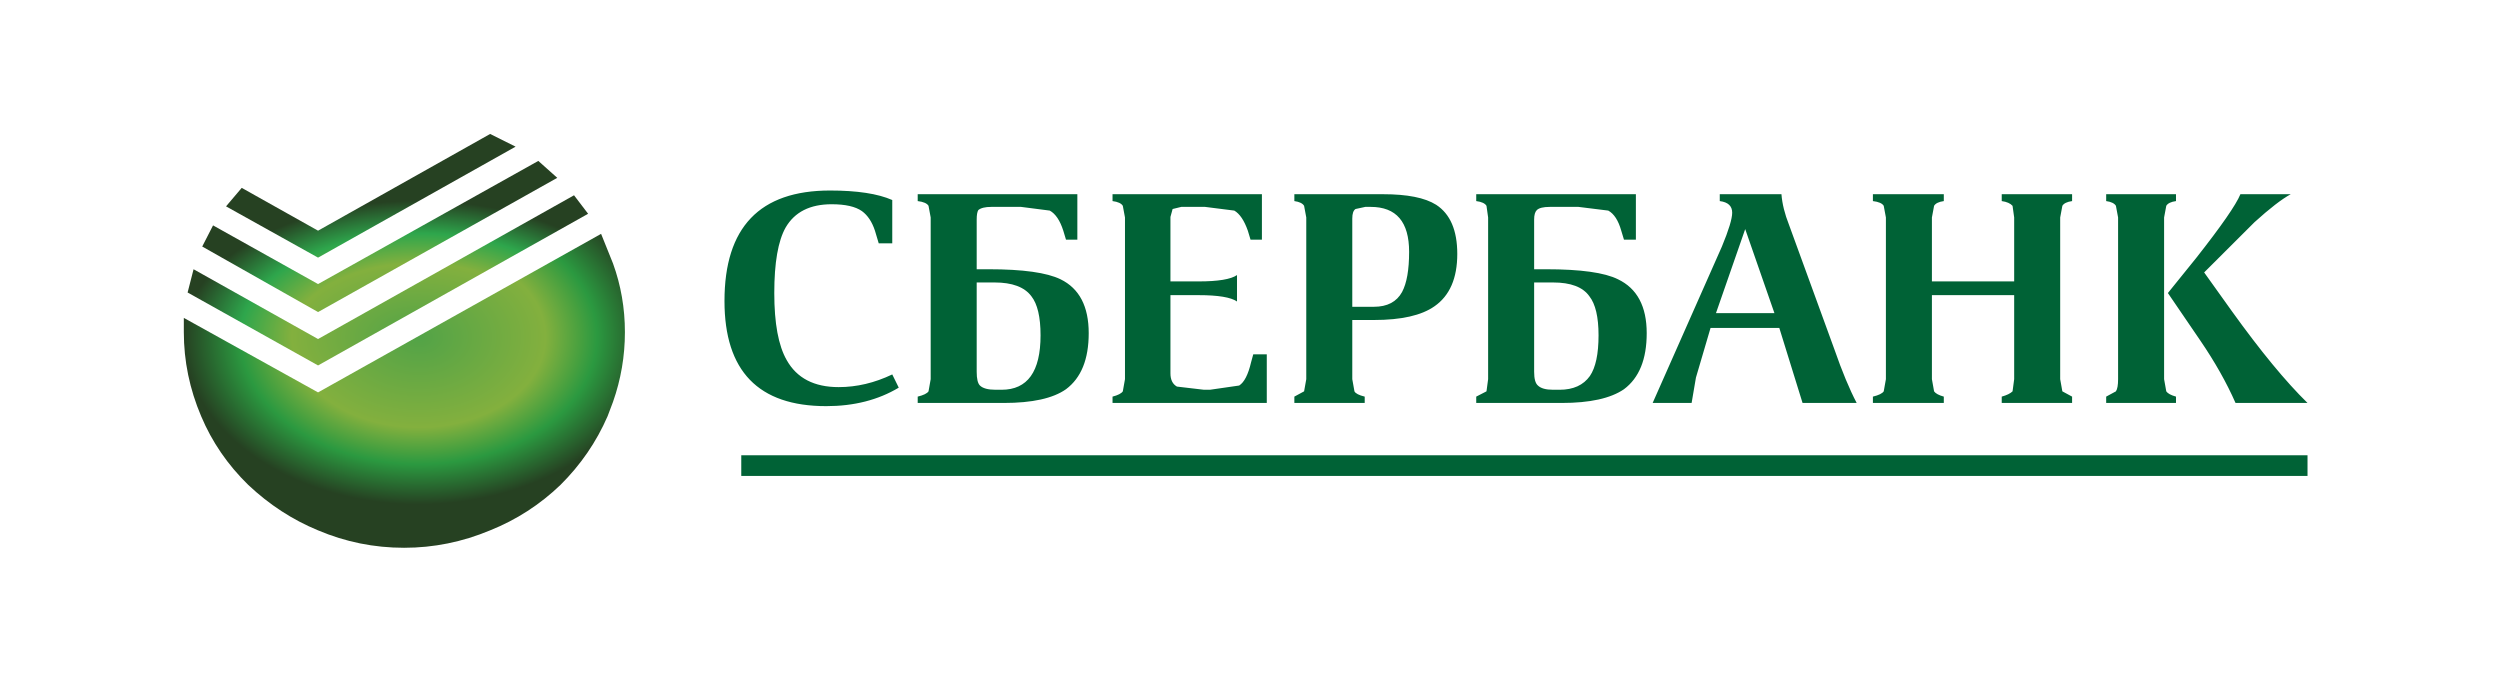
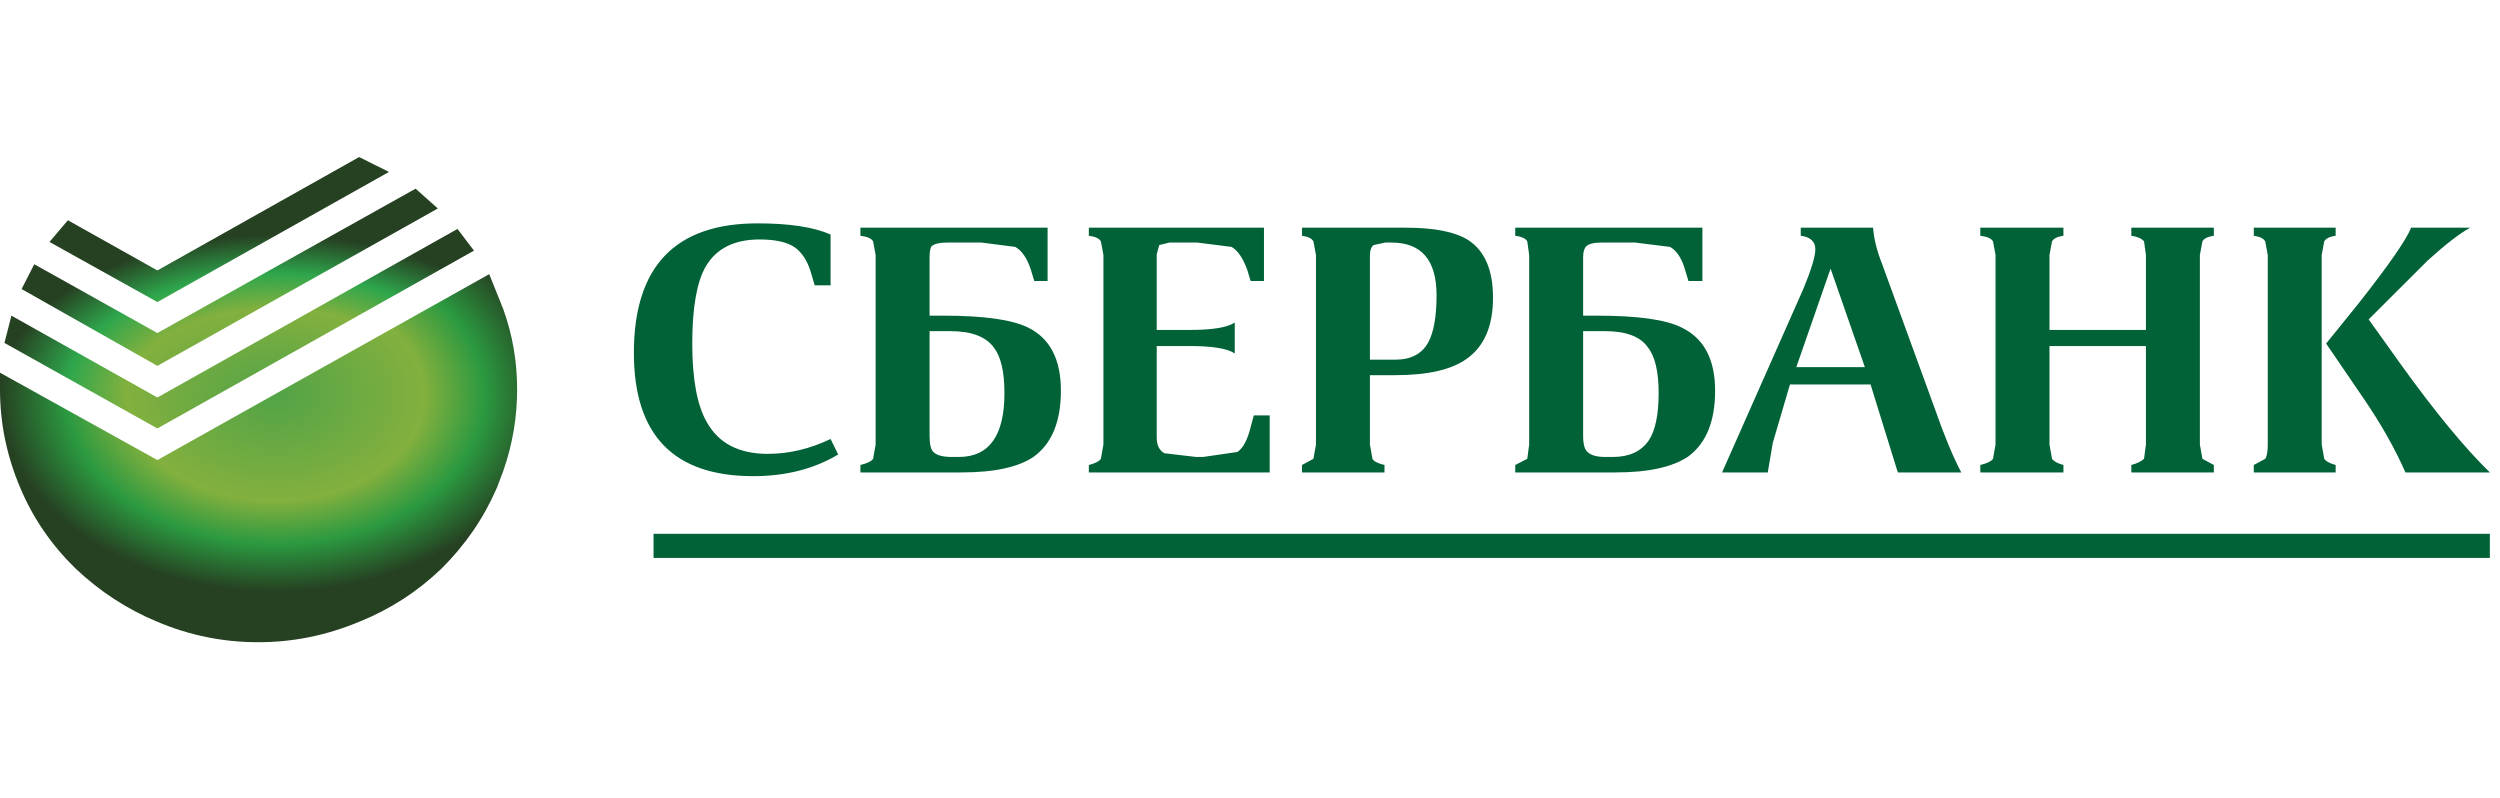
- <svg xmlns="http://www.w3.org/2000/svg" width="136px" height="37px" viewBox="0 0 136 37" version="1.1">
+ <svg xmlns="http://www.w3.org/2000/svg" width="116px" height="37px" viewBox="0 0 116 37" version="1.1">
  <defs>
    <radialGradient cx="57.703%" cy="87.674%" fx="57.703%" fy="87.674%" r="63.277%" id="radialGradient-1">
      <stop stop-color="#52A347" offset="0%" />
      <stop stop-color="#83B03E" offset="50.2%" />
      <stop stop-color="#2EA64C" offset="70.59%" />
      <stop stop-color="#264122" offset="92.94%" />
      <stop stop-color="#264122" offset="93.33%" />
    </radialGradient>
    <radialGradient cx="53.252%" cy="32.828%" fx="53.252%" fy="32.828%" r="57.455%" id="radialGradient-2">
      <stop stop-color="#52A347" offset="0%" />
      <stop stop-color="#83B03E" offset="50.2%" />
      <stop stop-color="#2B9940" offset="70.59%" />
      <stop stop-color="#264122" offset="92.94%" />
      <stop stop-color="#264122" offset="93.33%" />
    </radialGradient>
  </defs>
  <g id="Courses" stroke="none" stroke-width="1" fill="none" fill-rule="evenodd">
    <g id="Artboard-34">
-       <g id="Shape-+-Shape-+-Shape-2" transform="translate(10, 7)">
+       <g id="Shape-+-Shape-+-Shape-2" transform="translate(0, 7)">
        <path d="M111.878,3.565 L114.616,3.565 C114.125,3.833 113.468,4.341 112.643,5.089 L109.906,7.82 L111.407,9.919 C112.978,12.104 114.351,13.771 115.529,14.921 L111.613,14.921 C111.123,13.809 110.484,12.679 109.699,11.529 L107.933,8.941 L109.465,7.044 C110.838,5.3 111.643,4.14 111.878,3.565 L111.878,3.565 Z M107.727,4.83 L107.727,13.627 L107.845,14.289 C107.923,14.404 108.1,14.5 108.374,14.576 L108.374,14.921 L104.576,14.921 L104.576,14.576 L105.106,14.289 C105.184,14.174 105.224,13.954 105.224,13.627 L105.224,4.83 L105.106,4.197 C105.028,4.064 104.85,3.977 104.576,3.939 L104.576,3.565 L108.374,3.565 L108.374,3.939 C108.1,3.977 107.922,4.064 107.845,4.197 L107.727,4.83 L107.727,4.83 Z M102.074,4.83 L102.074,13.627 L102.192,14.289 L102.722,14.576 L102.722,14.921 L98.894,14.921 L98.894,14.576 C99.169,14.5 99.365,14.404 99.483,14.289 L99.571,13.627 L99.571,9.056 L95.096,9.056 L95.096,13.627 L95.214,14.289 C95.293,14.404 95.469,14.5 95.743,14.576 L95.743,14.921 L91.886,14.921 L91.886,14.576 C92.201,14.5 92.396,14.404 92.475,14.289 L92.593,13.627 L92.593,4.83 L92.475,4.197 C92.396,4.064 92.201,3.977 91.886,3.939 L91.886,3.565 L95.743,3.565 L95.743,3.939 C95.468,3.977 95.292,4.064 95.214,4.197 L95.096,4.83 L95.096,8.309 L99.571,8.309 L99.571,4.83 L99.483,4.197 C99.365,4.064 99.169,3.977 98.894,3.939 L98.894,3.565 L102.722,3.565 L102.722,3.939 C102.447,3.977 102.27,4.064 102.192,4.197 L102.074,4.83 L102.074,4.83 Z M115.529,18.889 L30.325,18.889 L30.325,17.767 L115.529,17.767 L115.529,18.889 L115.529,18.889 Z M83.555,3.939 L83.555,3.565 L86.911,3.565 C86.95,4.082 87.088,4.639 87.323,5.232 L89.796,12.018 C90.209,13.206 90.611,14.174 91.003,14.921 L88.059,14.921 L86.794,10.839 L83.054,10.839 L82.259,13.541 L82.024,14.921 L79.904,14.921 L83.672,6.411 C84.045,5.511 84.231,4.897 84.231,4.571 C84.232,4.207 84.006,3.996 83.555,3.939 L83.555,3.939 Z M84.939,5.463 L83.349,10.034 L86.529,10.034 L84.939,5.463 L84.939,5.463 Z M78.992,6.037 L78.344,6.037 L78.196,5.549 C78.039,4.993 77.804,4.629 77.49,4.456 L75.87,4.255 L74.311,4.255 C73.957,4.255 73.722,4.312 73.604,4.428 C73.506,4.524 73.457,4.695 73.457,4.945 L73.457,7.647 L74.105,7.647 C75.989,7.647 77.294,7.83 78.02,8.194 C79.061,8.692 79.581,9.67 79.581,11.126 C79.581,12.545 79.169,13.56 78.344,14.174 C77.618,14.672 76.489,14.921 74.958,14.921 L70.307,14.921 L70.307,14.576 L70.865,14.289 L70.954,13.627 L70.954,4.83 L70.865,4.197 C70.787,4.064 70.601,3.977 70.307,3.939 L70.307,3.565 L78.992,3.565 L78.992,6.037 L78.992,6.037 Z M73.457,8.366 L73.457,13.225 C73.457,13.609 73.526,13.857 73.663,13.973 C73.821,14.126 74.095,14.203 74.487,14.203 L74.841,14.203 C75.587,14.203 76.136,13.953 76.49,13.455 C76.804,12.995 76.961,12.257 76.961,11.241 C76.961,10.245 76.794,9.536 76.46,9.114 C76.107,8.615 75.449,8.366 74.487,8.366 L73.457,8.366 L73.457,8.366 Z M69.276,6.814 C69.276,8.136 68.864,9.085 68.039,9.66 C67.332,10.159 66.234,10.408 64.742,10.408 L63.564,10.408 L63.564,13.627 L63.682,14.289 C63.741,14.404 63.927,14.5 64.24,14.576 L64.24,14.921 L60.413,14.921 L60.413,14.576 L60.943,14.289 L61.061,13.627 L61.061,4.83 L60.943,4.197 C60.865,4.064 60.687,3.977 60.413,3.939 L60.413,3.565 L65.241,3.565 C66.556,3.565 67.518,3.756 68.127,4.14 C68.893,4.639 69.276,5.53 69.276,6.814 L69.276,6.814 Z M63.741,4.37 C63.623,4.446 63.564,4.619 63.564,4.888 L63.564,9.689 L64.742,9.689 C65.468,9.689 65.979,9.42 66.273,8.884 C66.529,8.405 66.656,7.676 66.656,6.699 C66.656,5.07 65.959,4.255 64.565,4.255 L64.271,4.255 L63.741,4.37 L63.741,4.37 Z M58.648,6.037 L58.029,6.037 L57.882,5.549 C57.686,4.993 57.441,4.629 57.146,4.456 L55.556,4.255 L54.261,4.255 L53.79,4.37 L53.672,4.801 L53.672,8.309 L55.203,8.309 C56.263,8.309 56.96,8.194 57.293,7.964 L57.293,9.401 C56.96,9.171 56.263,9.056 55.203,9.056 L53.672,9.056 L53.672,13.311 C53.672,13.656 53.79,13.896 54.025,14.03 L55.497,14.203 L55.821,14.203 L57.411,13.973 C57.686,13.8 57.902,13.379 58.059,12.707 L58.177,12.276 L58.913,12.276 L58.913,14.921 L50.522,14.921 L50.522,14.576 C50.816,14.5 51.003,14.404 51.081,14.289 L51.199,13.627 L51.199,4.83 L51.081,4.197 C51.003,4.064 50.816,3.977 50.522,3.939 L50.522,3.565 L58.648,3.565 L58.648,6.037 L58.648,6.037 Z M48.608,6.037 L47.99,6.037 L47.843,5.549 C47.666,4.993 47.42,4.629 47.107,4.456 L45.546,4.255 L43.927,4.255 C43.593,4.255 43.358,4.312 43.22,4.428 C43.161,4.524 43.132,4.695 43.132,4.945 L43.132,7.647 L43.78,7.647 C45.645,7.647 46.949,7.83 47.695,8.194 C48.716,8.692 49.226,9.67 49.226,11.126 C49.226,12.545 48.814,13.56 47.99,14.174 C47.283,14.672 46.154,14.921 44.604,14.921 L39.923,14.921 L39.923,14.576 C40.237,14.5 40.433,14.404 40.512,14.289 L40.629,13.627 L40.629,4.83 L40.512,4.197 C40.433,4.064 40.237,3.977 39.923,3.939 L39.923,3.565 L48.608,3.565 L48.608,6.037 L48.608,6.037 Z M36.89,4.485 C36.537,4.236 35.988,4.111 35.242,4.111 C34.064,4.111 33.23,4.533 32.739,5.376 C32.327,6.105 32.121,7.293 32.121,8.941 C32.121,10.59 32.346,11.806 32.798,12.592 C33.347,13.57 34.289,14.059 35.624,14.059 C36.606,14.059 37.578,13.829 38.539,13.369 L38.892,14.088 C37.774,14.758 36.459,15.094 34.947,15.094 C31.257,15.094 29.412,13.186 29.412,9.373 C29.412,5.367 31.326,3.364 35.153,3.364 C36.625,3.364 37.754,3.536 38.539,3.881 L38.539,6.239 L37.803,6.239 L37.597,5.549 C37.44,5.07 37.204,4.715 36.89,4.485 L36.89,4.485 Z M43.132,8.366 L43.132,13.225 C43.132,13.609 43.191,13.857 43.309,13.973 C43.466,14.126 43.75,14.203 44.162,14.203 L44.486,14.203 C45.899,14.203 46.606,13.215 46.606,11.241 C46.606,10.245 46.439,9.536 46.106,9.114 C45.733,8.615 45.065,8.366 44.104,8.366 L43.132,8.366 L43.132,8.366 Z" id="Shape" fill="#006236" />
        <path d="M19.284,1.754 L20.315,2.674 L7.302,9.976 L1.001,6.411 L1.59,5.261 L7.302,8.453 L19.284,1.754 L19.284,1.754 Z M16.664,0.287 L18.048,0.978 L7.302,7.015 L2.296,4.226 L3.15,3.22 L7.302,5.549 L16.664,0.287 L16.664,0.287 Z M21.227,3.623 L21.993,4.629 L7.302,12.88 L0.206,8.912 L0.53,7.647 L7.302,11.443 L21.227,3.623 L21.227,3.623 Z" id="Shape" fill="url(#radialGradient-1)" />
        <path d="M23.347,7.331 C23.779,8.52 23.995,9.765 23.995,11.069 C23.995,12.372 23.779,13.637 23.347,14.864 L23.053,15.641 C22.445,17.04 21.591,18.286 20.491,19.378 C19.373,20.451 18.097,21.276 16.664,21.851 C15.153,22.483 13.593,22.799 11.983,22.799 C10.353,22.799 8.793,22.483 7.302,21.851 C5.908,21.276 4.642,20.451 3.504,19.378 C2.385,18.286 1.531,17.04 0.942,15.641 C0.314,14.164 0,12.64 0,11.069 L0,10.293 L7.302,14.346 L22.699,5.721 L23.347,7.331 L23.347,7.331 Z" id="Shape" fill="url(#radialGradient-2)" />
      </g>
    </g>
  </g>
</svg>
